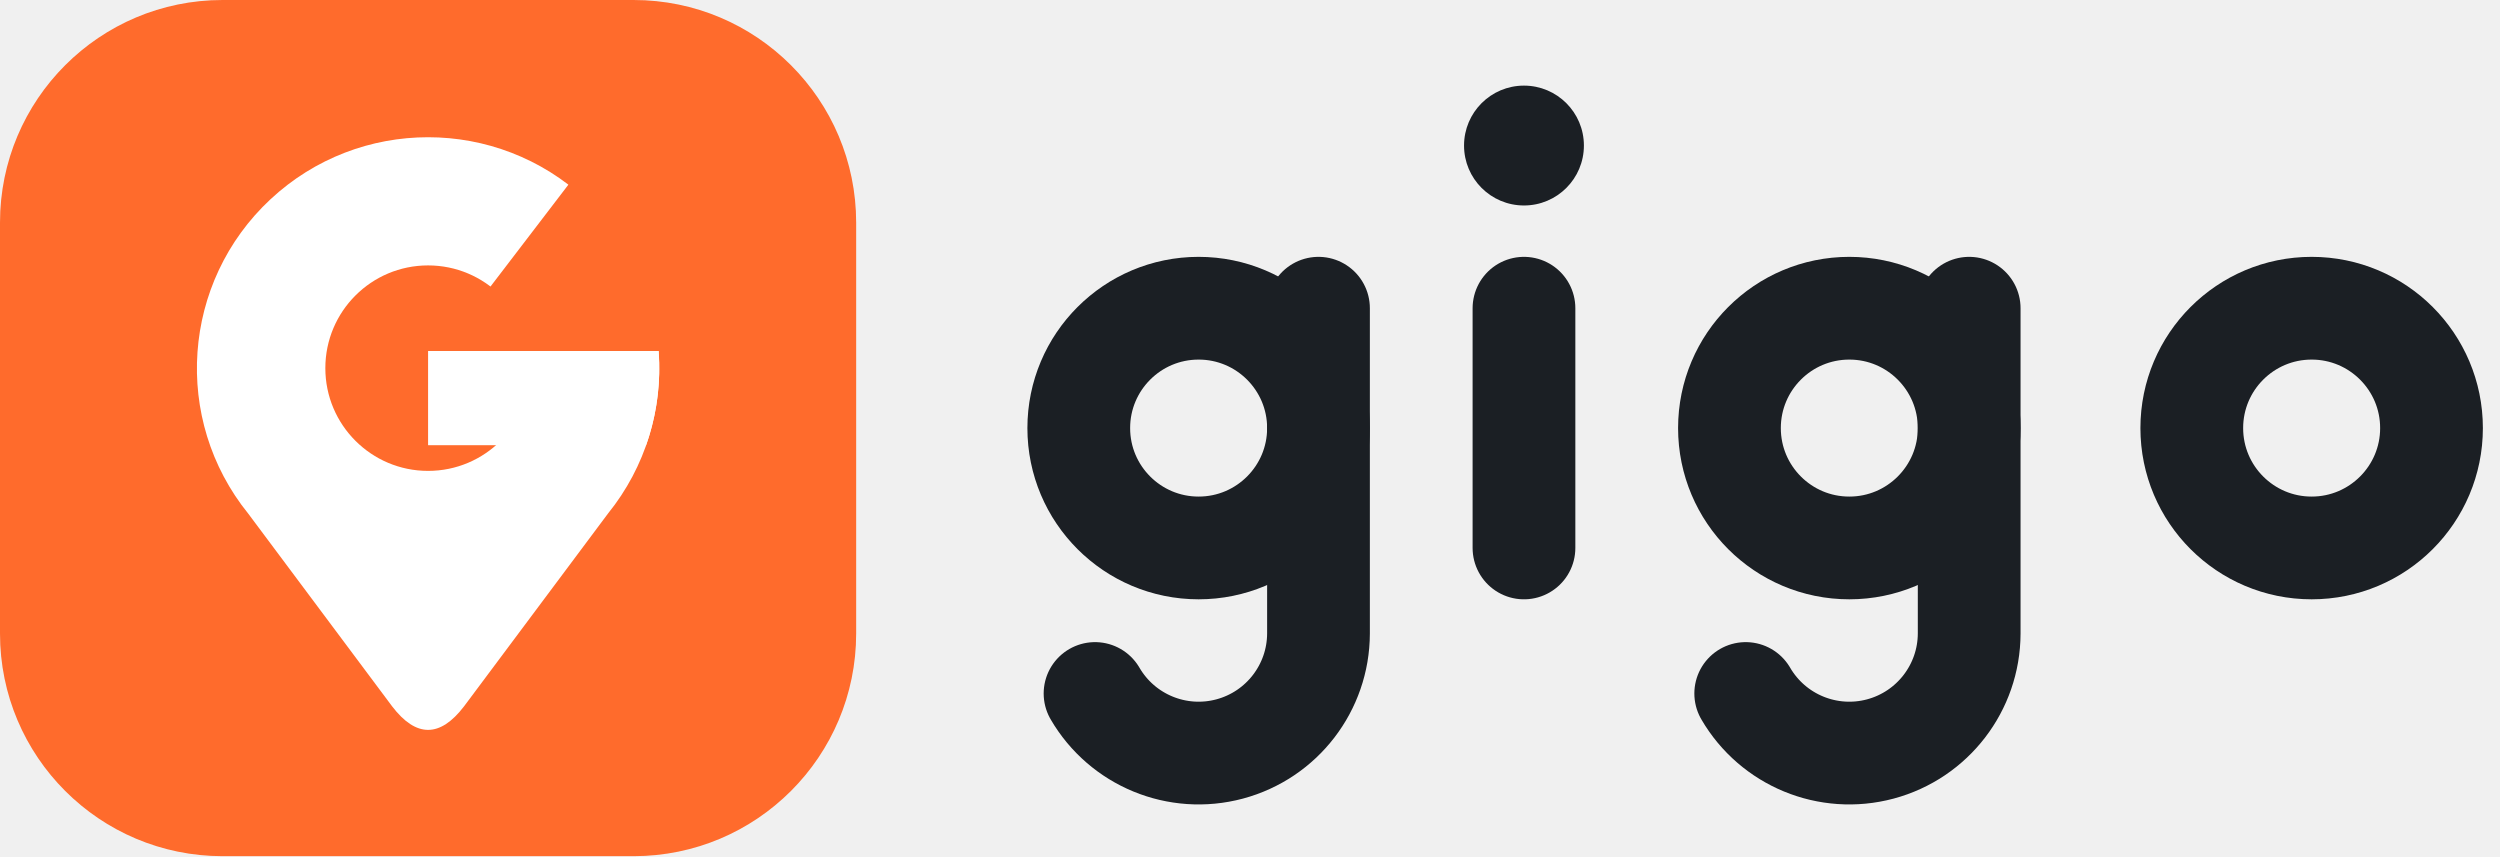
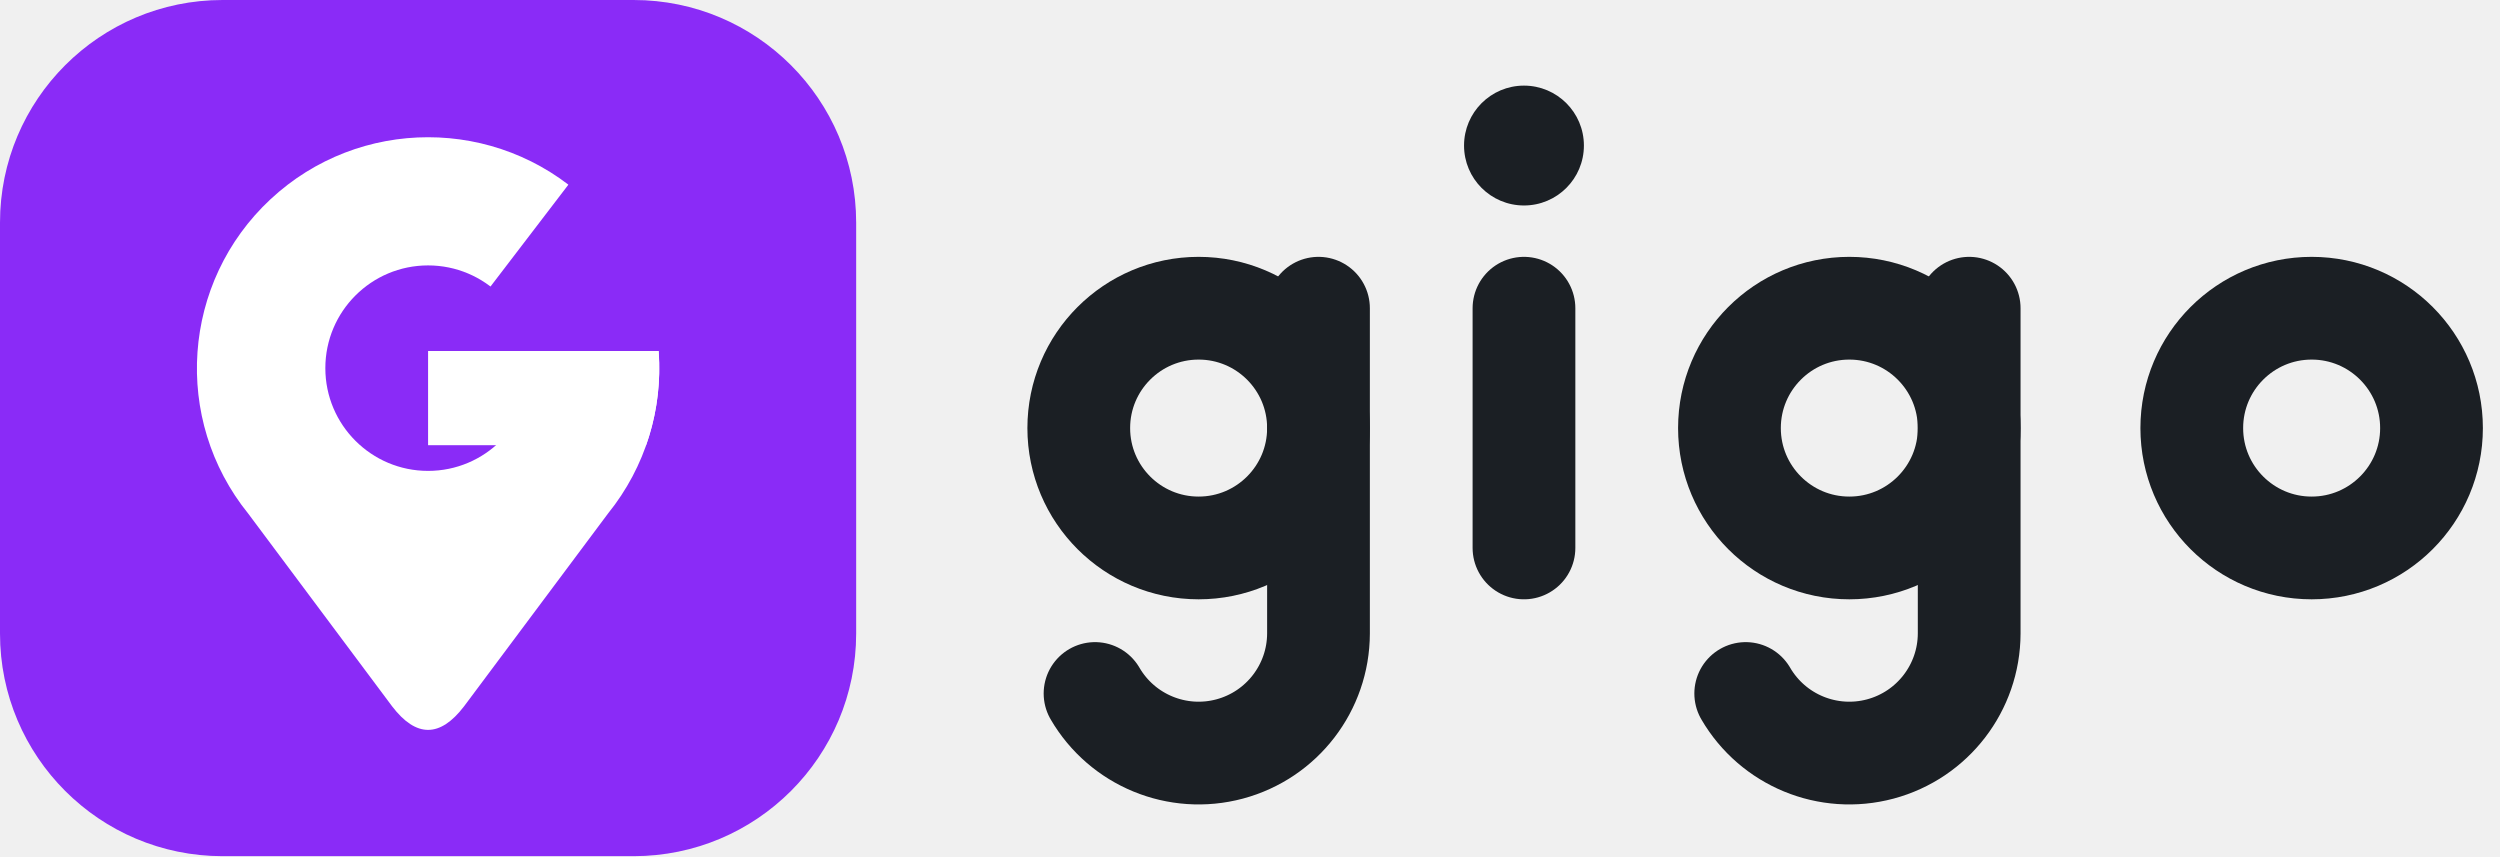
<svg xmlns="http://www.w3.org/2000/svg" viewBox="0 0 292 100" role="img" aria-label="Gigo">
  <style>.w{stroke:#1B1F24}.d{fill:#1B1F24}@media (prefers-color-scheme:dark){.w{stroke:#fff}.d{fill:#fff}}</style>
  <defs>
    <mask id="gigo-g" maskUnits="userSpaceOnUse" x="0" y="0" width="100" height="100">
      <path d="M29 60A27 27 0 1 1 71 60L54.2 82.5Q50 88 45.8 82.5Z" fill="#fff" />
      <circle cx="50" cy="43" r="12" fill="#000" />
      <path d="M50 43L76 9H100V41H50Z" fill="#000" />
      <path d="M50 41H76.93A27 27 0 0 1 75.46 52H50Z" fill="#fff" />
    </mask>
  </defs>
-   <rect width="100" height="100" rx="26" fill="#FF6B2C" />
+   <rect width="100" height="100" rx="26" fill="#8A2BF7" />
  <rect width="100" height="100" fill="#fff" mask="url(#gigo-g)" />
  <g class="w" fill="none" stroke-width="12" stroke-linecap="round">
    <circle cx="140" cy="50" r="14" />
    <path d="M154 36V74A14 14 0 0 1 127.9 81" />
    <path d="M178 36V64" />
    <circle cx="216" cy="50" r="14" />
    <path d="M230 36V74A14 14 0 0 1 203.9 81" />
    <circle cx="270" cy="50" r="14" />
  </g>
  <circle class="d" cx="178" cy="17" r="7" />
</svg>
